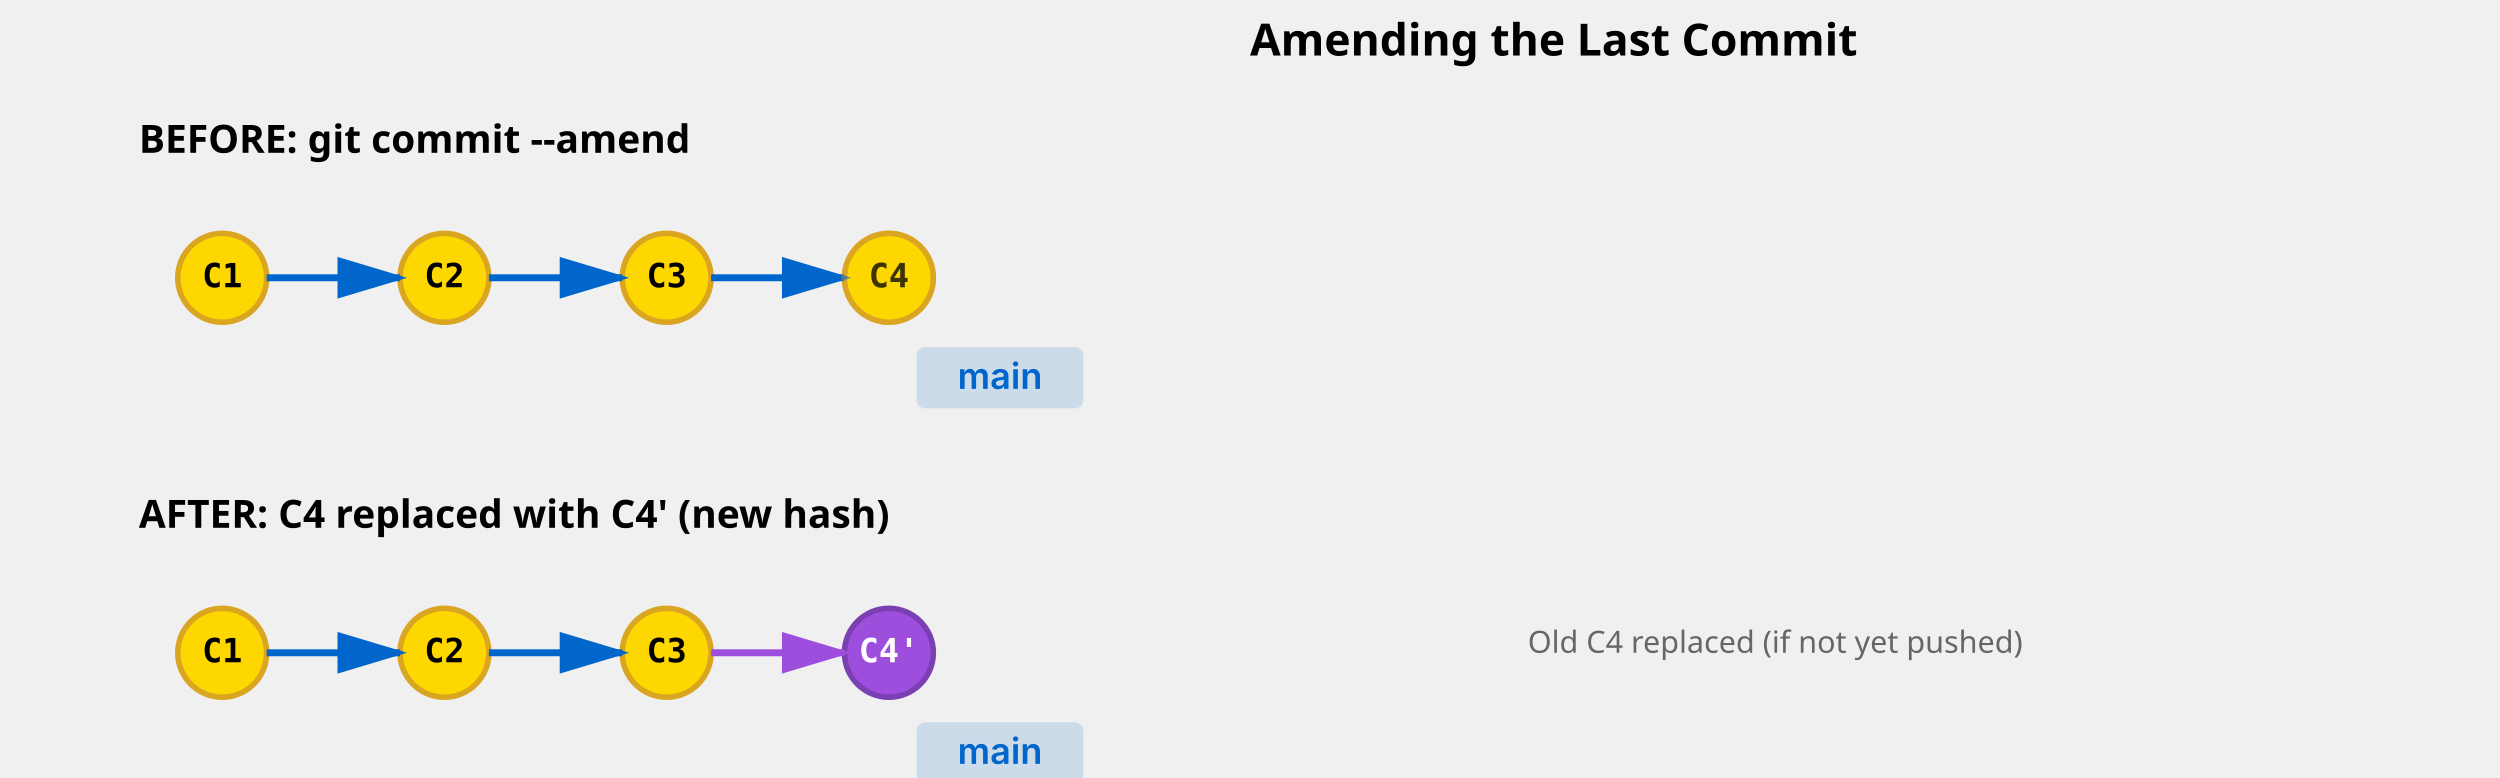
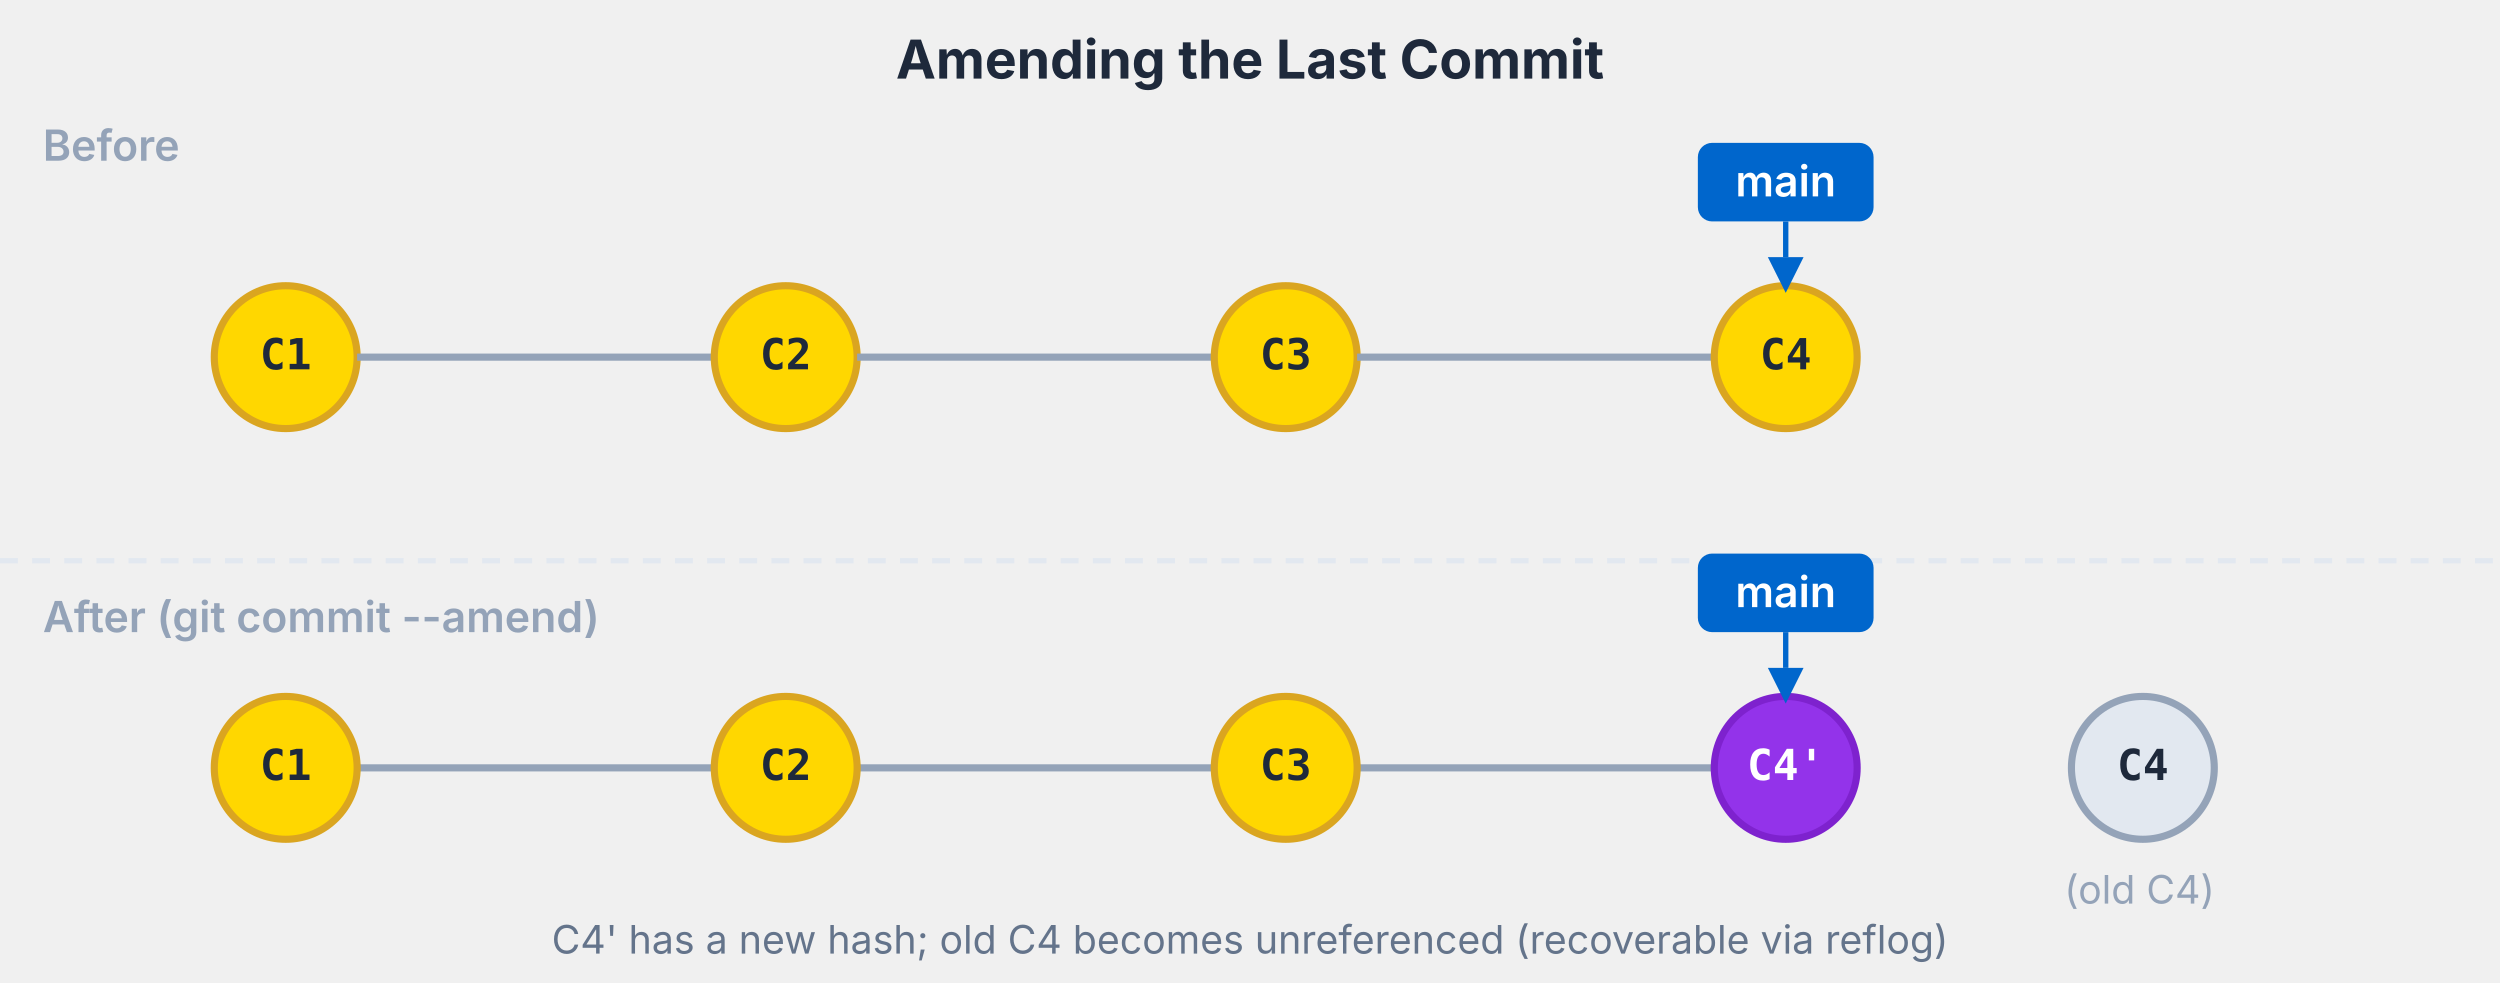
- <svg xmlns="http://www.w3.org/2000/svg" viewBox="0 0 900 280">
-   <defs>
-     <style>
-       .commit-circle { fill: #FFD700; stroke: #DAA520; stroke-width: 2; }
-       .commit-new { fill: #9D4EDD; stroke: #7A3FB0; stroke-width: 2; }
-       .commit-faded { fill: #FFD700; stroke: #DAA520; stroke-width: 2; opacity: 0.4; }
-       .commit-text { font-family: monospace; font-size: 12px; text-anchor: middle; dominant-baseline: middle; font-weight: bold; }
-       .commit-text-light { fill: white; }
-       .branch-label { font-family: -apple-system, BlinkMacSystemFont, 'Segoe UI', sans-serif; font-size: 13px; font-weight: 600; }
-       .branch-main { fill: #0066CC; }
-       .arrow-main { stroke: #0066CC; stroke-width: 2.5; fill: none; }
-       .arrow-amended { stroke: #9D4EDD; stroke-width: 2.5; fill: none; }
-       .label-bg { opacity: 0.15; }
-       .section-title { font-size: 14px; font-weight: bold; font-family: sans-serif; }
-       .label-text { font-size: 11px; fill: #666; font-family: sans-serif; }
-     </style>
-     <marker id="arrowhead-main" markerWidth="10" markerHeight="10" refX="9" refY="3" orient="auto">
-       <polygon points="0 0, 10 3, 0 6" fill="#0066CC" />
-     </marker>
-     <marker id="arrowhead-amended" markerWidth="10" markerHeight="10" refX="9" refY="3" orient="auto">
-       <polygon points="0 0, 10 3, 0 6" fill="#9D4EDD" />
-     </marker>
-   </defs>
-   <text x="450" y="20" style="font-size: 16px; font-weight: bold; text-anchor: center; font-family: sans-serif;">Amending the Last Commit</text>
-   <text x="50" y="55" class="section-title">BEFORE: git commit --amend</text>
-   <circle cx="80" cy="100" r="16" class="commit-circle" />
-   <text x="80" y="100" class="commit-text">C1</text>
-   <circle cx="160" cy="100" r="16" class="commit-circle" />
-   <text x="160" y="100" class="commit-text">C2</text>
-   <circle cx="240" cy="100" r="16" class="commit-circle" />
-   <text x="240" y="100" class="commit-text">C3</text>
-   <circle cx="320" cy="100" r="16" class="commit-circle" />
-   <text x="320" y="100" class="commit-text">C4</text>
-   <path d="M 96 100 L 144 100" class="arrow-main" marker-end="url(#arrowhead-main)" />
-   <path d="M 176 100 L 224 100" class="arrow-main" marker-end="url(#arrowhead-main)" />
-   <path d="M 256 100 L 304 100" class="arrow-main" marker-end="url(#arrowhead-main)" />
-   <rect x="330" y="125" width="60" height="22" rx="3" class="branch-main label-bg" />
-   <text x="360" y="140" text-anchor="middle" class="branch-label branch-main">main</text>
-   <text x="50" y="190" class="section-title">AFTER: C4 replaced with C4' (new hash)</text>
-   <circle cx="80" cy="235" r="16" class="commit-circle" />
-   <text x="80" y="235" class="commit-text">C1</text>
-   <circle cx="160" cy="235" r="16" class="commit-circle" />
-   <text x="160" y="235" class="commit-text">C2</text>
-   <circle cx="240" cy="235" r="16" class="commit-circle" />
-   <text x="240" y="235" class="commit-text">C3</text>
-   <circle cx="320" cy="235" r="16" class="commit-new" />
-   <text x="320" y="235" class="commit-text commit-text-light">C4'</text>
-   <circle cx="320" cy="100" r="16" class="commit-faded" />
-   <text x="320" y="100" class="commit-text" style="opacity: 0.4;">C4</text>
-   <path d="M 96 235 L 144 235" class="arrow-main" marker-end="url(#arrowhead-main)" />
-   <path d="M 176 235 L 224 235" class="arrow-main" marker-end="url(#arrowhead-main)" />
-   <path d="M 256 235 L 304 235" class="arrow-amended" marker-end="url(#arrowhead-amended)" />
-   <rect x="330" y="260" width="60" height="22" rx="3" class="branch-main label-bg" />
-   <text x="360" y="275" text-anchor="middle" class="branch-label branch-main">main</text>
-   <text x="550" y="235" class="label-text">Old C4 replaced (if not yet pushed)</text>
+ <svg xmlns="http://www.w3.org/2000/svg" viewBox="0 0 700 275">
+   <text x="350" y="22" font-family="-apple-system, BlinkMacSystemFont, 'Segoe UI', sans-serif" font-size="15" font-weight="bold" text-anchor="middle" fill="#1e293b">Amending the Last Commit</text>
+   <text x="12" y="45" font-family="-apple-system, BlinkMacSystemFont, 'Segoe UI', sans-serif" font-size="12" font-weight="600" fill="#94a3b8">Before</text>
+   <line x1="0" y1="157" x2="700" y2="157" stroke="#e2e8f0" stroke-width="1.5" stroke-dasharray="5,4" />
+   <text x="12" y="177" font-family="-apple-system, BlinkMacSystemFont, 'Segoe UI', sans-serif" font-size="12" font-weight="600" fill="#94a3b8">After  (git commit --amend)</text>
+   <circle cx="80" cy="100" r="20" fill="#FFD700" stroke="#DAA520" stroke-width="2" opacity="1" />
+   <text x="80" y="100" font-family="monospace" font-size="12" font-weight="bold" text-anchor="middle" dominant-baseline="middle" fill="#1e293b" opacity="1">C1</text>
+   <line x1="100" y1="100" x2="200" y2="100" stroke="#94a3b8" stroke-width="2" fill="none" />
+   <circle cx="220" cy="100" r="20" fill="#FFD700" stroke="#DAA520" stroke-width="2" opacity="1" />
+   <text x="220" y="100" font-family="monospace" font-size="12" font-weight="bold" text-anchor="middle" dominant-baseline="middle" fill="#1e293b" opacity="1">C2</text>
+   <line x1="240" y1="100" x2="340" y2="100" stroke="#94a3b8" stroke-width="2" fill="none" />
+   <circle cx="360" cy="100" r="20" fill="#FFD700" stroke="#DAA520" stroke-width="2" opacity="1" />
+   <text x="360" y="100" font-family="monospace" font-size="12" font-weight="bold" text-anchor="middle" dominant-baseline="middle" fill="#1e293b" opacity="1">C3</text>
+   <line x1="380" y1="100" x2="480" y2="100" stroke="#94a3b8" stroke-width="2" fill="none" />
+   <circle cx="500" cy="100" r="20" fill="#FFD700" stroke="#DAA520" stroke-width="2" opacity="1" />
+   <text x="500" y="100" font-family="monospace" font-size="12" font-weight="bold" text-anchor="middle" dominant-baseline="middle" fill="#1e293b" opacity="1">C4</text>
+   <rect x="475.4" y="40.0" width="49.2" height="22" rx="4" fill="#0066CC" />
+   <text x="500" y="55.0" font-family="-apple-system, BlinkMacSystemFont, 'Segoe UI', sans-serif" font-size="12" font-weight="600" text-anchor="middle" fill="white">main</text>
+   <line x1="500" y1="62" x2="500" y2="72.0" stroke="#0066CC" stroke-width="1.5" />
+   <polygon points="495,72.0 505,72.0 500,82.0" fill="#0066CC" />
+   <line x1="100" y1="215" x2="200" y2="215" stroke="#94a3b8" stroke-width="2" fill="none" />
+   <line x1="240" y1="215" x2="340" y2="215" stroke="#94a3b8" stroke-width="2" fill="none" />
+   <line x1="380" y1="215" x2="480" y2="215" stroke="#94a3b8" stroke-width="2" fill="none" />
+   <circle cx="80" cy="215" r="20" fill="#FFD700" stroke="#DAA520" stroke-width="2" opacity="1" />
+   <text x="80" y="215" font-family="monospace" font-size="12" font-weight="bold" text-anchor="middle" dominant-baseline="middle" fill="#1e293b" opacity="1">C1</text>
+   <circle cx="220" cy="215" r="20" fill="#FFD700" stroke="#DAA520" stroke-width="2" opacity="1" />
+   <text x="220" y="215" font-family="monospace" font-size="12" font-weight="bold" text-anchor="middle" dominant-baseline="middle" fill="#1e293b" opacity="1">C2</text>
+   <circle cx="360" cy="215" r="20" fill="#FFD700" stroke="#DAA520" stroke-width="2" opacity="1" />
+   <text x="360" y="215" font-family="monospace" font-size="12" font-weight="bold" text-anchor="middle" dominant-baseline="middle" fill="#1e293b" opacity="1">C3</text>
+   <circle cx="500" cy="215" r="20" fill="#9333EA" stroke="#7E22CE" stroke-width="2" opacity="1" />
+   <text x="500" y="215" font-family="monospace" font-size="12" font-weight="bold" text-anchor="middle" dominant-baseline="middle" fill="white" opacity="1">C4'</text>
+   <circle cx="600" cy="215" r="20" fill="#e2e8f0" stroke="#94a3b8" stroke-width="2" opacity="1" />
+   <text x="600" y="215" font-family="monospace" font-size="12" font-weight="bold" text-anchor="middle" dominant-baseline="middle" fill="#1e293b" opacity="1">C4</text>
+   <text x="578" y="253" font-family="-apple-system, BlinkMacSystemFont, 'Segoe UI', sans-serif" font-size="11" fill="#94a3b8" text-anchor="start">(old C4)</text>
+   <rect x="475.4" y="155.0" width="49.2" height="22" rx="4" fill="#0066CC" />
+   <text x="500" y="170.0" font-family="-apple-system, BlinkMacSystemFont, 'Segoe UI', sans-serif" font-size="12" font-weight="600" text-anchor="middle" fill="white">main</text>
+   <line x1="500" y1="177" x2="500" y2="187.0" stroke="#0066CC" stroke-width="1.5" />
+   <polygon points="495,187.0 505,187.0 500,197.0" fill="#0066CC" />
+   <text x="350" y="267" font-family="-apple-system, BlinkMacSystemFont, 'Segoe UI', sans-serif" font-size="11" fill="#64748b" text-anchor="middle">C4' has a new hash; old C4 becomes unreferenced (recoverable via reflog)</text>
</svg>
